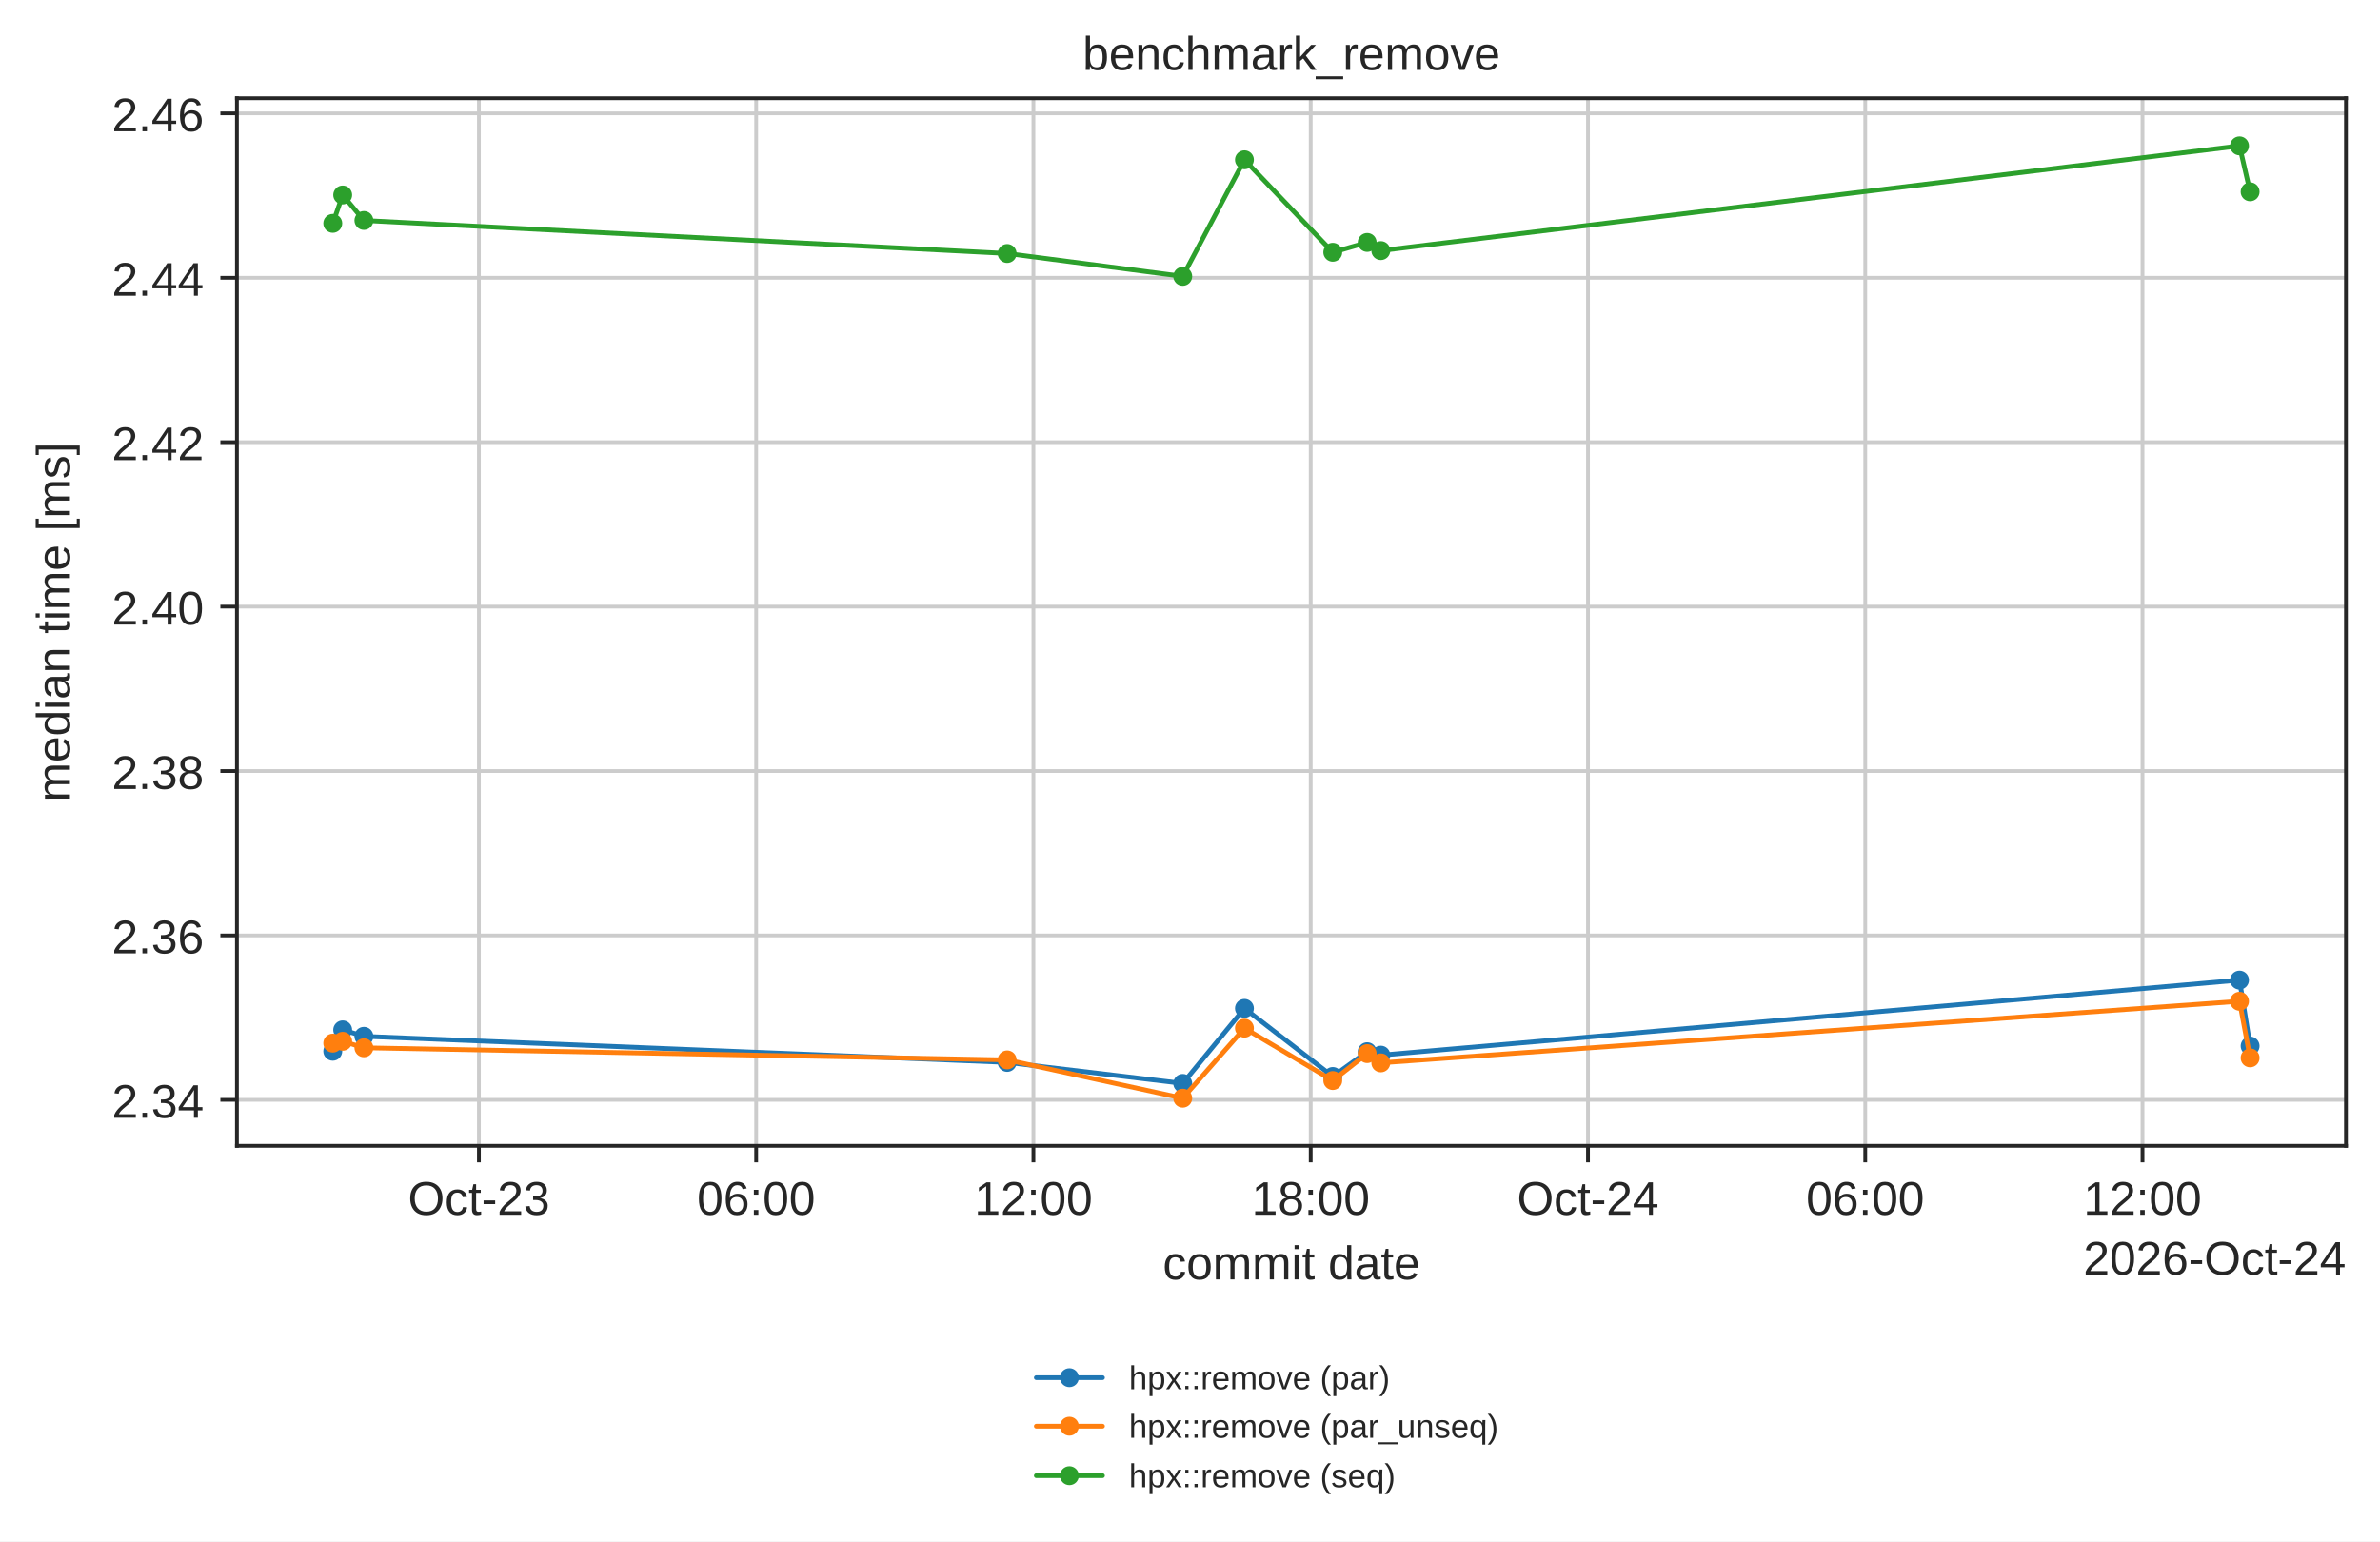
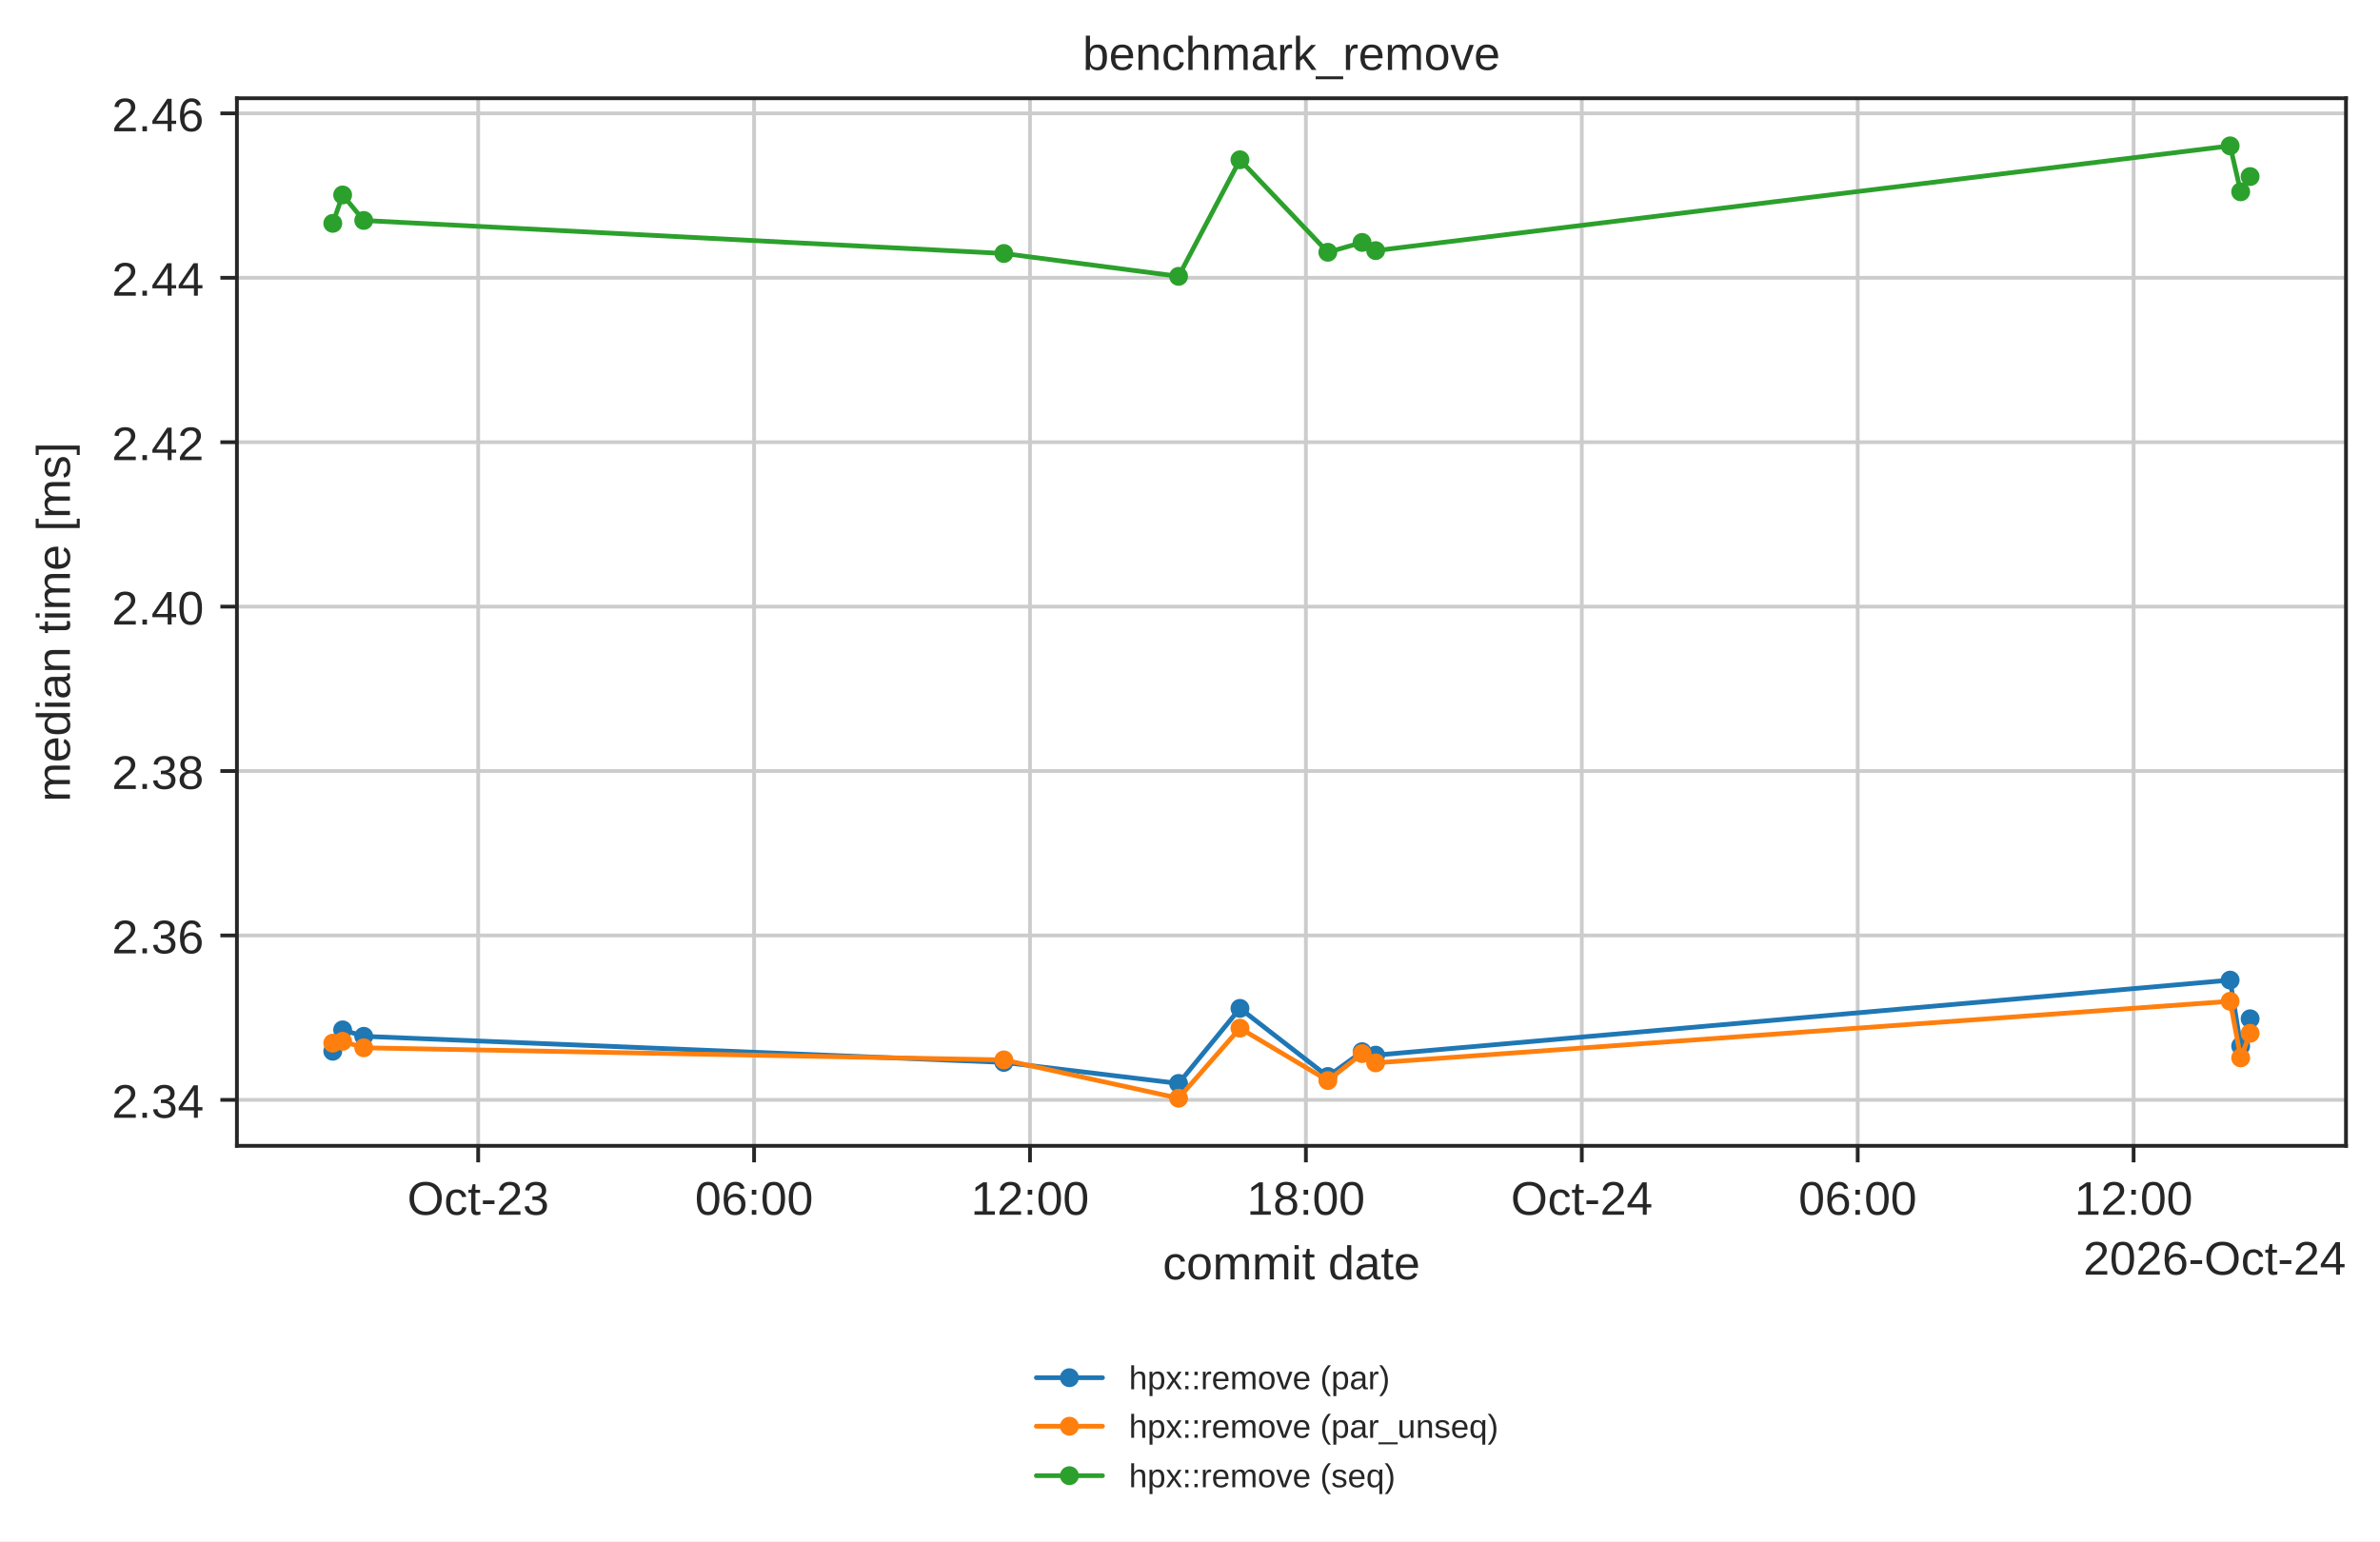
<svg xmlns="http://www.w3.org/2000/svg" xmlns:xlink="http://www.w3.org/1999/xlink" width="503.744pt" height="326.294pt" viewBox="0 0 503.744 326.294" version="1.1">
  <defs>
    <style type="text/css">*{stroke-linejoin: round; stroke-linecap: butt}</style>
  </defs>
  <g id="figure_1">
    <g id="patch_1">
      <path d="M 0 326.294  L 503.744 326.294  L 503.744 0  L 0 0  z " style="fill: #ffffff" />
    </g>
    <g id="axes_1">
      <g id="patch_2">
        <path d="M 50.144 242.558  L 496.544 242.558  L 496.544 20.798  L 50.144 20.798  z " style="fill: #ffffff" />
      </g>
      <g id="matplotlib.axis_1">
        <g id="xtick_1">
          <g id="line2d_1">
-             <path d="M 101.362 242.558  L 101.362 20.798  " clip-path="url(#peafd98b349)" style="fill: none; stroke: #cccccc; stroke-width: 0.8; stroke-linecap: round" />
+             <path d="M 101.21 242.558  L 101.21 20.798  " clip-path="url(#peafd98b349)" style="fill: none; stroke: #cccccc; stroke-width: 0.8; stroke-linecap: round" />
          </g>
          <g id="line2d_2">
            <defs>
              <path id="mdfc5214045" d="M 0 0  L 0 3.5  " style="stroke: #262626; stroke-width: 0.8" />
            </defs>
            <g>
-               <use xlink:href="#mdfc5214045" x="101.362" y="242.558" style="fill: #262626; stroke: #262626; stroke-width: 0.8" />
+               <use xlink:href="#mdfc5214045" x="101.21" y="242.558" style="fill: #262626; stroke: #262626; stroke-width: 0.8" />
            </g>
          </g>
          <g id="text_1">
-             <text style="fill: #262626; font: 10px 'Arial', 'DejaVu Sans', 'Liberation Sans', 'Bitstream Vera Sans', sans-serif; text-anchor: middle" x="101.362" y="257.157" transform="rotate(-0 101.3618 257.1569)">Oct-23</text>
+             <text style="fill: #262626; font: 10px 'Arial', 'DejaVu Sans', 'Liberation Sans', 'Bitstream Vera Sans', sans-serif; text-anchor: middle" x="101.21" y="257.157" transform="rotate(-0 101.2095 257.1569)">Oct-23</text>
          </g>
        </g>
        <g id="xtick_2">
          <g id="line2d_3">
-             <path d="M 160.048 242.558  L 160.048 20.798  " clip-path="url(#peafd98b349)" style="fill: none; stroke: #cccccc; stroke-width: 0.8; stroke-linecap: round" />
+             <path d="M 159.607 242.558  L 159.607 20.798  " clip-path="url(#peafd98b349)" style="fill: none; stroke: #cccccc; stroke-width: 0.8; stroke-linecap: round" />
          </g>
          <g id="line2d_4">
            <g>
-               <use xlink:href="#mdfc5214045" x="160.048" y="242.558" style="fill: #262626; stroke: #262626; stroke-width: 0.8" />
+               <use xlink:href="#mdfc5214045" x="159.607" y="242.558" style="fill: #262626; stroke: #262626; stroke-width: 0.8" />
            </g>
          </g>
          <g id="text_2">
-             <text style="fill: #262626; font: 10px 'Arial', 'DejaVu Sans', 'Liberation Sans', 'Bitstream Vera Sans', sans-serif; text-anchor: middle" x="160.048" y="257.157" transform="rotate(-0 160.048 257.1569)">06:00</text>
+             <text style="fill: #262626; font: 10px 'Arial', 'DejaVu Sans', 'Liberation Sans', 'Bitstream Vera Sans', sans-serif; text-anchor: middle" x="159.607" y="257.157" transform="rotate(-0 159.6068 257.1569)">06:00</text>
          </g>
        </g>
        <g id="xtick_3">
          <g id="line2d_5">
-             <path d="M 218.734 242.558  L 218.734 20.798  " clip-path="url(#peafd98b349)" style="fill: none; stroke: #cccccc; stroke-width: 0.8; stroke-linecap: round" />
+             <path d="M 218.004 242.558  L 218.004 20.798  " clip-path="url(#peafd98b349)" style="fill: none; stroke: #cccccc; stroke-width: 0.8; stroke-linecap: round" />
          </g>
          <g id="line2d_6">
            <g>
-               <use xlink:href="#mdfc5214045" x="218.734" y="242.558" style="fill: #262626; stroke: #262626; stroke-width: 0.8" />
+               <use xlink:href="#mdfc5214045" x="218.004" y="242.558" style="fill: #262626; stroke: #262626; stroke-width: 0.8" />
            </g>
          </g>
          <g id="text_3">
-             <text style="fill: #262626; font: 10px 'Arial', 'DejaVu Sans', 'Liberation Sans', 'Bitstream Vera Sans', sans-serif; text-anchor: middle" x="218.734" y="257.157" transform="rotate(-0 218.7343 257.1569)">12:00</text>
+             <text style="fill: #262626; font: 10px 'Arial', 'DejaVu Sans', 'Liberation Sans', 'Bitstream Vera Sans', sans-serif; text-anchor: middle" x="218.004" y="257.157" transform="rotate(-0 218.0042 257.1569)">12:00</text>
          </g>
        </g>
        <g id="xtick_4">
          <g id="line2d_7">
-             <path d="M 277.421 242.558  L 277.421 20.798  " clip-path="url(#peafd98b349)" style="fill: none; stroke: #cccccc; stroke-width: 0.8; stroke-linecap: round" />
+             <path d="M 276.401 242.558  L 276.401 20.798  " clip-path="url(#peafd98b349)" style="fill: none; stroke: #cccccc; stroke-width: 0.8; stroke-linecap: round" />
          </g>
          <g id="line2d_8">
            <g>
-               <use xlink:href="#mdfc5214045" x="277.421" y="242.558" style="fill: #262626; stroke: #262626; stroke-width: 0.8" />
+               <use xlink:href="#mdfc5214045" x="276.401" y="242.558" style="fill: #262626; stroke: #262626; stroke-width: 0.8" />
            </g>
          </g>
          <g id="text_4">
-             <text style="fill: #262626; font: 10px 'Arial', 'DejaVu Sans', 'Liberation Sans', 'Bitstream Vera Sans', sans-serif; text-anchor: middle" x="277.421" y="257.157" transform="rotate(-0 277.4205 257.1569)">18:00</text>
+             <text style="fill: #262626; font: 10px 'Arial', 'DejaVu Sans', 'Liberation Sans', 'Bitstream Vera Sans', sans-serif; text-anchor: middle" x="276.401" y="257.157" transform="rotate(-0 276.4015 257.1569)">18:00</text>
          </g>
        </g>
        <g id="xtick_5">
          <g id="line2d_9">
-             <path d="M 336.107 242.558  L 336.107 20.798  " clip-path="url(#peafd98b349)" style="fill: none; stroke: #cccccc; stroke-width: 0.8; stroke-linecap: round" />
+             <path d="M 334.799 242.558  L 334.799 20.798  " clip-path="url(#peafd98b349)" style="fill: none; stroke: #cccccc; stroke-width: 0.8; stroke-linecap: round" />
          </g>
          <g id="line2d_10">
            <g>
-               <use xlink:href="#mdfc5214045" x="336.107" y="242.558" style="fill: #262626; stroke: #262626; stroke-width: 0.8" />
+               <use xlink:href="#mdfc5214045" x="334.799" y="242.558" style="fill: #262626; stroke: #262626; stroke-width: 0.8" />
            </g>
          </g>
          <g id="text_5">
-             <text style="fill: #262626; font: 10px 'Arial', 'DejaVu Sans', 'Liberation Sans', 'Bitstream Vera Sans', sans-serif; text-anchor: middle" x="336.107" y="257.157" transform="rotate(-0 336.1068 257.1569)">Oct-24</text>
+             <text style="fill: #262626; font: 10px 'Arial', 'DejaVu Sans', 'Liberation Sans', 'Bitstream Vera Sans', sans-serif; text-anchor: middle" x="334.799" y="257.157" transform="rotate(-0 334.7988 257.1569)">Oct-24</text>
          </g>
        </g>
        <g id="xtick_6">
          <g id="line2d_11">
-             <path d="M 394.793 242.558  L 394.793 20.798  " clip-path="url(#peafd98b349)" style="fill: none; stroke: #cccccc; stroke-width: 0.8; stroke-linecap: round" />
+             <path d="M 393.196 242.558  L 393.196 20.798  " clip-path="url(#peafd98b349)" style="fill: none; stroke: #cccccc; stroke-width: 0.8; stroke-linecap: round" />
          </g>
          <g id="line2d_12">
            <g>
-               <use xlink:href="#mdfc5214045" x="394.793" y="242.558" style="fill: #262626; stroke: #262626; stroke-width: 0.8" />
+               <use xlink:href="#mdfc5214045" x="393.196" y="242.558" style="fill: #262626; stroke: #262626; stroke-width: 0.8" />
            </g>
          </g>
          <g id="text_6">
-             <text style="fill: #262626; font: 10px 'Arial', 'DejaVu Sans', 'Liberation Sans', 'Bitstream Vera Sans', sans-serif; text-anchor: middle" x="394.793" y="257.157" transform="rotate(-0 394.7931 257.1569)">06:00</text>
+             <text style="fill: #262626; font: 10px 'Arial', 'DejaVu Sans', 'Liberation Sans', 'Bitstream Vera Sans', sans-serif; text-anchor: middle" x="393.196" y="257.157" transform="rotate(-0 393.1962 257.1569)">06:00</text>
          </g>
        </g>
        <g id="xtick_7">
          <g id="line2d_13">
-             <path d="M 453.479 242.558  L 453.479 20.798  " clip-path="url(#peafd98b349)" style="fill: none; stroke: #cccccc; stroke-width: 0.8; stroke-linecap: round" />
+             <path d="M 451.593 242.558  L 451.593 20.798  " clip-path="url(#peafd98b349)" style="fill: none; stroke: #cccccc; stroke-width: 0.8; stroke-linecap: round" />
          </g>
          <g id="line2d_14">
            <g>
-               <use xlink:href="#mdfc5214045" x="453.479" y="242.558" style="fill: #262626; stroke: #262626; stroke-width: 0.8" />
+               <use xlink:href="#mdfc5214045" x="451.593" y="242.558" style="fill: #262626; stroke: #262626; stroke-width: 0.8" />
            </g>
          </g>
          <g id="text_7">
-             <text style="fill: #262626; font: 10px 'Arial', 'DejaVu Sans', 'Liberation Sans', 'Bitstream Vera Sans', sans-serif; text-anchor: middle" x="453.479" y="257.157" transform="rotate(-0 453.4793 257.1569)">12:00</text>
+             <text style="fill: #262626; font: 10px 'Arial', 'DejaVu Sans', 'Liberation Sans', 'Bitstream Vera Sans', sans-serif; text-anchor: middle" x="451.593" y="257.157" transform="rotate(-0 451.5935 257.1569)">12:00</text>
          </g>
        </g>
        <g id="text_8">
          <text style="fill: #262626; font: 10px 'Arial', 'DejaVu Sans', 'Liberation Sans', 'Bitstream Vera Sans', sans-serif; text-anchor: middle" x="273.344" y="270.835" transform="rotate(-0 273.3438 270.835)">commit date</text>
        </g>
        <g id="text_9">
          <text style="fill: #262626; font: 10px 'Arial', 'DejaVu Sans', 'Liberation Sans', 'Bitstream Vera Sans', sans-serif; text-anchor: end" x="496.544" y="269.835" transform="rotate(-0 496.5437 269.835)">2026-Oct-24</text>
        </g>
      </g>
      <g id="matplotlib.axis_2">
        <g id="ytick_1">
          <g id="line2d_15">
            <path d="M 50.144 232.828  L 496.544 232.828  " clip-path="url(#peafd98b349)" style="fill: none; stroke: #cccccc; stroke-width: 0.8; stroke-linecap: round" />
          </g>
          <g id="line2d_16">
            <defs>
              <path id="m414165cd4d" d="M 0 0  L -3.5 0  " style="stroke: #262626; stroke-width: 0.8" />
            </defs>
            <g>
              <use xlink:href="#m414165cd4d" x="50.144" y="232.828" style="fill: #262626; stroke: #262626; stroke-width: 0.8" />
            </g>
          </g>
          <g id="text_10">
            <text style="fill: #262626; font: 10px 'Arial', 'DejaVu Sans', 'Liberation Sans', 'Bitstream Vera Sans', sans-serif; text-anchor: end" x="43.144" y="236.627" transform="rotate(-0 43.14375 236.6274)">2.34</text>
          </g>
        </g>
        <g id="ytick_2">
          <g id="line2d_17">
            <path d="M 50.144 198.024  L 496.544 198.024  " clip-path="url(#peafd98b349)" style="fill: none; stroke: #cccccc; stroke-width: 0.8; stroke-linecap: round" />
          </g>
          <g id="line2d_18">
            <g>
              <use xlink:href="#m414165cd4d" x="50.144" y="198.024" style="fill: #262626; stroke: #262626; stroke-width: 0.8" />
            </g>
          </g>
          <g id="text_11">
            <text style="fill: #262626; font: 10px 'Arial', 'DejaVu Sans', 'Liberation Sans', 'Bitstream Vera Sans', sans-serif; text-anchor: end" x="43.144" y="201.823" transform="rotate(-0 43.14375 201.8229)">2.36</text>
          </g>
        </g>
        <g id="ytick_3">
          <g id="line2d_19">
            <path d="M 50.144 163.219  L 496.544 163.219  " clip-path="url(#peafd98b349)" style="fill: none; stroke: #cccccc; stroke-width: 0.8; stroke-linecap: round" />
          </g>
          <g id="line2d_20">
            <g>
              <use xlink:href="#m414165cd4d" x="50.144" y="163.219" style="fill: #262626; stroke: #262626; stroke-width: 0.8" />
            </g>
          </g>
          <g id="text_12">
            <text style="fill: #262626; font: 10px 'Arial', 'DejaVu Sans', 'Liberation Sans', 'Bitstream Vera Sans', sans-serif; text-anchor: end" x="43.144" y="167.018" transform="rotate(-0 43.14375 167.0184)">2.38</text>
          </g>
        </g>
        <g id="ytick_4">
          <g id="line2d_21">
            <path d="M 50.144 128.415  L 496.544 128.415  " clip-path="url(#peafd98b349)" style="fill: none; stroke: #cccccc; stroke-width: 0.8; stroke-linecap: round" />
          </g>
          <g id="line2d_22">
            <g>
              <use xlink:href="#m414165cd4d" x="50.144" y="128.415" style="fill: #262626; stroke: #262626; stroke-width: 0.8" />
            </g>
          </g>
          <g id="text_13">
            <text style="fill: #262626; font: 10px 'Arial', 'DejaVu Sans', 'Liberation Sans', 'Bitstream Vera Sans', sans-serif; text-anchor: end" x="43.144" y="132.214" transform="rotate(-0 43.14375 132.2139)">2.40</text>
          </g>
        </g>
        <g id="ytick_5">
          <g id="line2d_23">
            <path d="M 50.144 93.61  L 496.544 93.61  " clip-path="url(#peafd98b349)" style="fill: none; stroke: #cccccc; stroke-width: 0.8; stroke-linecap: round" />
          </g>
          <g id="line2d_24">
            <g>
              <use xlink:href="#m414165cd4d" x="50.144" y="93.61" style="fill: #262626; stroke: #262626; stroke-width: 0.8" />
            </g>
          </g>
          <g id="text_14">
            <text style="fill: #262626; font: 10px 'Arial', 'DejaVu Sans', 'Liberation Sans', 'Bitstream Vera Sans', sans-serif; text-anchor: end" x="43.144" y="97.409" transform="rotate(-0 43.14375 97.40933)">2.42</text>
          </g>
        </g>
        <g id="ytick_6">
          <g id="line2d_25">
            <path d="M 50.144 58.806  L 496.544 58.806  " clip-path="url(#peafd98b349)" style="fill: none; stroke: #cccccc; stroke-width: 0.8; stroke-linecap: round" />
          </g>
          <g id="line2d_26">
            <g>
              <use xlink:href="#m414165cd4d" x="50.144" y="58.806" style="fill: #262626; stroke: #262626; stroke-width: 0.8" />
            </g>
          </g>
          <g id="text_15">
            <text style="fill: #262626; font: 10px 'Arial', 'DejaVu Sans', 'Liberation Sans', 'Bitstream Vera Sans', sans-serif; text-anchor: end" x="43.144" y="62.605" transform="rotate(-0 43.14375 62.60481)">2.44</text>
          </g>
        </g>
        <g id="ytick_7">
          <g id="line2d_27">
            <path d="M 50.144 24.001  L 496.544 24.001  " clip-path="url(#peafd98b349)" style="fill: none; stroke: #cccccc; stroke-width: 0.8; stroke-linecap: round" />
          </g>
          <g id="line2d_28">
            <g>
              <use xlink:href="#m414165cd4d" x="50.144" y="24.001" style="fill: #262626; stroke: #262626; stroke-width: 0.8" />
            </g>
          </g>
          <g id="text_16">
            <text style="fill: #262626; font: 10px 'Arial', 'DejaVu Sans', 'Liberation Sans', 'Bitstream Vera Sans', sans-serif; text-anchor: end" x="43.144" y="27.8" transform="rotate(-0 43.14375 27.80028)">2.46</text>
          </g>
        </g>
        <g id="text_17">
          <text style="fill: #262626; font: 10px 'Arial', 'DejaVu Sans', 'Liberation Sans', 'Bitstream Vera Sans', sans-serif; text-anchor: middle" x="14.798" y="131.678" transform="rotate(-90 14.79844 131.6784)">median time [ms]</text>
        </g>
      </g>
      <g id="line2d_29">
-         <path d="M 70.435 222.54  L 72.532 218.015  L 77.021 219.377  L 213.175 224.903  L 250.338 229.35  L 263.396 213.463  L 282.091 227.88  L 289.375 222.634  L 292.261 223.364  L 474.011 207.48  L 476.253 221.429  " clip-path="url(#peafd98b349)" style="fill: none; stroke: #1f77b4; stroke-linecap: round" />
+         <path d="M 70.435 222.54  L 72.522 218.015  L 76.988 219.377  L 212.473 224.903  L 249.452 229.35  L 262.446 213.463  L 281.049 227.88  L 288.297 222.634  L 291.168 223.364  L 472.024 207.48  L 474.255 221.429  L 476.253 215.661  " clip-path="url(#peafd98b349)" style="fill: none; stroke: #1f77b4; stroke-linecap: round" />
        <defs>
          <path id="m20e5526daa" d="M 0 1.5  C 0.398 1.5 0.779 1.342 1.061 1.061  C 1.342 0.779 1.5 0.398 1.5 0  C 1.5 -0.398 1.342 -0.779 1.061 -1.061  C 0.779 -1.342 0.398 -1.5 0 -1.5  C -0.398 -1.5 -0.779 -1.342 -1.061 -1.061  C -1.342 -0.779 -1.5 -0.398 -1.5 0  C -1.5 0.398 -1.342 0.779 -1.061 1.061  C -0.779 1.342 -0.398 1.5 0 1.5  z " style="stroke: #1f77b4" />
        </defs>
        <g clip-path="url(#peafd98b349)">
          <use xlink:href="#m20e5526daa" x="70.435" y="222.54" style="fill: #1f77b4; stroke: #1f77b4" />
-           <use xlink:href="#m20e5526daa" x="72.532" y="218.015" style="fill: #1f77b4; stroke: #1f77b4" />
-           <use xlink:href="#m20e5526daa" x="77.021" y="219.377" style="fill: #1f77b4; stroke: #1f77b4" />
-           <use xlink:href="#m20e5526daa" x="213.175" y="224.903" style="fill: #1f77b4; stroke: #1f77b4" />
-           <use xlink:href="#m20e5526daa" x="250.338" y="229.35" style="fill: #1f77b4; stroke: #1f77b4" />
-           <use xlink:href="#m20e5526daa" x="263.396" y="213.463" style="fill: #1f77b4; stroke: #1f77b4" />
-           <use xlink:href="#m20e5526daa" x="282.091" y="227.88" style="fill: #1f77b4; stroke: #1f77b4" />
-           <use xlink:href="#m20e5526daa" x="289.375" y="222.634" style="fill: #1f77b4; stroke: #1f77b4" />
-           <use xlink:href="#m20e5526daa" x="292.261" y="223.364" style="fill: #1f77b4; stroke: #1f77b4" />
-           <use xlink:href="#m20e5526daa" x="474.011" y="207.48" style="fill: #1f77b4; stroke: #1f77b4" />
-           <use xlink:href="#m20e5526daa" x="476.253" y="221.429" style="fill: #1f77b4; stroke: #1f77b4" />
+           <use xlink:href="#m20e5526daa" x="72.522" y="218.015" style="fill: #1f77b4; stroke: #1f77b4" />
+           <use xlink:href="#m20e5526daa" x="76.988" y="219.377" style="fill: #1f77b4; stroke: #1f77b4" />
+           <use xlink:href="#m20e5526daa" x="212.473" y="224.903" style="fill: #1f77b4; stroke: #1f77b4" />
+           <use xlink:href="#m20e5526daa" x="249.452" y="229.35" style="fill: #1f77b4; stroke: #1f77b4" />
+           <use xlink:href="#m20e5526daa" x="262.446" y="213.463" style="fill: #1f77b4; stroke: #1f77b4" />
+           <use xlink:href="#m20e5526daa" x="281.049" y="227.88" style="fill: #1f77b4; stroke: #1f77b4" />
+           <use xlink:href="#m20e5526daa" x="288.297" y="222.634" style="fill: #1f77b4; stroke: #1f77b4" />
+           <use xlink:href="#m20e5526daa" x="291.168" y="223.364" style="fill: #1f77b4; stroke: #1f77b4" />
+           <use xlink:href="#m20e5526daa" x="472.024" y="207.48" style="fill: #1f77b4; stroke: #1f77b4" />
+           <use xlink:href="#m20e5526daa" x="474.255" y="221.429" style="fill: #1f77b4; stroke: #1f77b4" />
+           <use xlink:href="#m20e5526daa" x="476.253" y="215.661" style="fill: #1f77b4; stroke: #1f77b4" />
        </g>
      </g>
      <g id="line2d_30">
-         <path d="M 70.435 220.821  L 72.532 220.434  L 77.021 221.806  L 213.175 224.37  L 250.338 232.478  L 263.396 217.652  L 282.091 228.741  L 289.375 223.037  L 292.261 224.998  L 474.011 211.964  L 476.253 223.941  " clip-path="url(#peafd98b349)" style="fill: none; stroke: #ff7f0e; stroke-linecap: round" />
+         <path d="M 70.435 220.821  L 72.522 220.434  L 76.988 221.806  L 212.473 224.37  L 249.452 232.478  L 262.446 217.652  L 281.049 228.741  L 288.297 223.037  L 291.168 224.998  L 472.024 211.964  L 474.255 223.941  L 476.253 218.741  " clip-path="url(#peafd98b349)" style="fill: none; stroke: #ff7f0e; stroke-linecap: round" />
        <defs>
          <path id="m8123a8acb4" d="M 0 1.5  C 0.398 1.5 0.779 1.342 1.061 1.061  C 1.342 0.779 1.5 0.398 1.5 0  C 1.5 -0.398 1.342 -0.779 1.061 -1.061  C 0.779 -1.342 0.398 -1.5 0 -1.5  C -0.398 -1.5 -0.779 -1.342 -1.061 -1.061  C -1.342 -0.779 -1.5 -0.398 -1.5 0  C -1.5 0.398 -1.342 0.779 -1.061 1.061  C -0.779 1.342 -0.398 1.5 0 1.5  z " style="stroke: #ff7f0e" />
        </defs>
        <g clip-path="url(#peafd98b349)">
          <use xlink:href="#m8123a8acb4" x="70.435" y="220.821" style="fill: #ff7f0e; stroke: #ff7f0e" />
-           <use xlink:href="#m8123a8acb4" x="72.532" y="220.434" style="fill: #ff7f0e; stroke: #ff7f0e" />
-           <use xlink:href="#m8123a8acb4" x="77.021" y="221.806" style="fill: #ff7f0e; stroke: #ff7f0e" />
-           <use xlink:href="#m8123a8acb4" x="213.175" y="224.37" style="fill: #ff7f0e; stroke: #ff7f0e" />
-           <use xlink:href="#m8123a8acb4" x="250.338" y="232.478" style="fill: #ff7f0e; stroke: #ff7f0e" />
-           <use xlink:href="#m8123a8acb4" x="263.396" y="217.652" style="fill: #ff7f0e; stroke: #ff7f0e" />
-           <use xlink:href="#m8123a8acb4" x="282.091" y="228.741" style="fill: #ff7f0e; stroke: #ff7f0e" />
-           <use xlink:href="#m8123a8acb4" x="289.375" y="223.037" style="fill: #ff7f0e; stroke: #ff7f0e" />
-           <use xlink:href="#m8123a8acb4" x="292.261" y="224.998" style="fill: #ff7f0e; stroke: #ff7f0e" />
-           <use xlink:href="#m8123a8acb4" x="474.011" y="211.964" style="fill: #ff7f0e; stroke: #ff7f0e" />
-           <use xlink:href="#m8123a8acb4" x="476.253" y="223.941" style="fill: #ff7f0e; stroke: #ff7f0e" />
+           <use xlink:href="#m8123a8acb4" x="72.522" y="220.434" style="fill: #ff7f0e; stroke: #ff7f0e" />
+           <use xlink:href="#m8123a8acb4" x="76.988" y="221.806" style="fill: #ff7f0e; stroke: #ff7f0e" />
+           <use xlink:href="#m8123a8acb4" x="212.473" y="224.37" style="fill: #ff7f0e; stroke: #ff7f0e" />
+           <use xlink:href="#m8123a8acb4" x="249.452" y="232.478" style="fill: #ff7f0e; stroke: #ff7f0e" />
+           <use xlink:href="#m8123a8acb4" x="262.446" y="217.652" style="fill: #ff7f0e; stroke: #ff7f0e" />
+           <use xlink:href="#m8123a8acb4" x="281.049" y="228.741" style="fill: #ff7f0e; stroke: #ff7f0e" />
+           <use xlink:href="#m8123a8acb4" x="288.297" y="223.037" style="fill: #ff7f0e; stroke: #ff7f0e" />
+           <use xlink:href="#m8123a8acb4" x="291.168" y="224.998" style="fill: #ff7f0e; stroke: #ff7f0e" />
+           <use xlink:href="#m8123a8acb4" x="472.024" y="211.964" style="fill: #ff7f0e; stroke: #ff7f0e" />
+           <use xlink:href="#m8123a8acb4" x="474.255" y="223.941" style="fill: #ff7f0e; stroke: #ff7f0e" />
+           <use xlink:href="#m8123a8acb4" x="476.253" y="218.741" style="fill: #ff7f0e; stroke: #ff7f0e" />
        </g>
      </g>
      <g id="line2d_31">
-         <path d="M 70.435 47.28  L 72.532 41.272  L 77.021 46.669  L 213.175 53.662  L 250.338 58.498  L 263.396 33.827  L 282.091 53.405  L 289.375 51.319  L 292.261 53.052  L 474.011 30.878  L 476.253 40.6  " clip-path="url(#peafd98b349)" style="fill: none; stroke: #2ca02c; stroke-linecap: round" />
+         <path d="M 70.435 47.28  L 72.522 41.272  L 76.988 46.669  L 212.473 53.662  L 249.452 58.498  L 262.446 33.827  L 281.049 53.405  L 288.297 51.319  L 291.168 53.052  L 472.024 30.878  L 474.255 40.6  L 476.253 37.376  " clip-path="url(#peafd98b349)" style="fill: none; stroke: #2ca02c; stroke-linecap: round" />
        <defs>
          <path id="mc7b11249e2" d="M 0 1.5  C 0.398 1.5 0.779 1.342 1.061 1.061  C 1.342 0.779 1.5 0.398 1.5 0  C 1.5 -0.398 1.342 -0.779 1.061 -1.061  C 0.779 -1.342 0.398 -1.5 0 -1.5  C -0.398 -1.5 -0.779 -1.342 -1.061 -1.061  C -1.342 -0.779 -1.5 -0.398 -1.5 0  C -1.5 0.398 -1.342 0.779 -1.061 1.061  C -0.779 1.342 -0.398 1.5 0 1.5  z " style="stroke: #2ca02c" />
        </defs>
        <g clip-path="url(#peafd98b349)">
          <use xlink:href="#mc7b11249e2" x="70.435" y="47.28" style="fill: #2ca02c; stroke: #2ca02c" />
-           <use xlink:href="#mc7b11249e2" x="72.532" y="41.272" style="fill: #2ca02c; stroke: #2ca02c" />
-           <use xlink:href="#mc7b11249e2" x="77.021" y="46.669" style="fill: #2ca02c; stroke: #2ca02c" />
-           <use xlink:href="#mc7b11249e2" x="213.175" y="53.662" style="fill: #2ca02c; stroke: #2ca02c" />
-           <use xlink:href="#mc7b11249e2" x="250.338" y="58.498" style="fill: #2ca02c; stroke: #2ca02c" />
-           <use xlink:href="#mc7b11249e2" x="263.396" y="33.827" style="fill: #2ca02c; stroke: #2ca02c" />
-           <use xlink:href="#mc7b11249e2" x="282.091" y="53.405" style="fill: #2ca02c; stroke: #2ca02c" />
-           <use xlink:href="#mc7b11249e2" x="289.375" y="51.319" style="fill: #2ca02c; stroke: #2ca02c" />
-           <use xlink:href="#mc7b11249e2" x="292.261" y="53.052" style="fill: #2ca02c; stroke: #2ca02c" />
-           <use xlink:href="#mc7b11249e2" x="474.011" y="30.878" style="fill: #2ca02c; stroke: #2ca02c" />
-           <use xlink:href="#mc7b11249e2" x="476.253" y="40.6" style="fill: #2ca02c; stroke: #2ca02c" />
+           <use xlink:href="#mc7b11249e2" x="72.522" y="41.272" style="fill: #2ca02c; stroke: #2ca02c" />
+           <use xlink:href="#mc7b11249e2" x="76.988" y="46.669" style="fill: #2ca02c; stroke: #2ca02c" />
+           <use xlink:href="#mc7b11249e2" x="212.473" y="53.662" style="fill: #2ca02c; stroke: #2ca02c" />
+           <use xlink:href="#mc7b11249e2" x="249.452" y="58.498" style="fill: #2ca02c; stroke: #2ca02c" />
+           <use xlink:href="#mc7b11249e2" x="262.446" y="33.827" style="fill: #2ca02c; stroke: #2ca02c" />
+           <use xlink:href="#mc7b11249e2" x="281.049" y="53.405" style="fill: #2ca02c; stroke: #2ca02c" />
+           <use xlink:href="#mc7b11249e2" x="288.297" y="51.319" style="fill: #2ca02c; stroke: #2ca02c" />
+           <use xlink:href="#mc7b11249e2" x="291.168" y="53.052" style="fill: #2ca02c; stroke: #2ca02c" />
+           <use xlink:href="#mc7b11249e2" x="472.024" y="30.878" style="fill: #2ca02c; stroke: #2ca02c" />
+           <use xlink:href="#mc7b11249e2" x="474.255" y="40.6" style="fill: #2ca02c; stroke: #2ca02c" />
+           <use xlink:href="#mc7b11249e2" x="476.253" y="37.376" style="fill: #2ca02c; stroke: #2ca02c" />
        </g>
      </g>
      <g id="patch_3">
        <path d="M 50.144 242.558  L 50.144 20.798  " style="fill: none; stroke: #262626; stroke-width: 0.8; stroke-linejoin: miter; stroke-linecap: square" />
      </g>
      <g id="patch_4">
        <path d="M 496.544 242.558  L 496.544 20.798  " style="fill: none; stroke: #262626; stroke-width: 0.8; stroke-linejoin: miter; stroke-linecap: square" />
      </g>
      <g id="patch_5">
        <path d="M 50.144 242.558  L 496.544 242.558  " style="fill: none; stroke: #262626; stroke-width: 0.8; stroke-linejoin: miter; stroke-linecap: square" />
      </g>
      <g id="patch_6">
        <path d="M 50.144 20.798  L 496.544 20.798  " style="fill: none; stroke: #262626; stroke-width: 0.8; stroke-linejoin: miter; stroke-linecap: square" />
      </g>
      <g id="text_18">
        <text style="fill: #262626; font: 10px 'Arial', 'DejaVu Sans', 'Liberation Sans', 'Bitstream Vera Sans', sans-serif; text-anchor: middle" x="273.344" y="14.798" transform="rotate(-0 273.3438 14.79844)">benchmark_remove</text>
      </g>
      <g id="legend_1">
        <g id="line2d_32">
          <path d="M 219.35 291.644  L 226.35 291.644  L 233.35 291.644  " style="fill: none; stroke: #1f77b4; stroke-linecap: round" />
          <g>
            <use xlink:href="#m20e5526daa" x="226.35" y="291.644" style="fill: #1f77b4; stroke: #1f77b4" />
          </g>
        </g>
        <g id="text_19">
          <text style="fill: #262626; font: 7px 'Arial', 'DejaVu Sans', 'Liberation Sans', 'Bitstream Vera Sans', sans-serif; text-anchor: start" x="238.95" y="294.094" transform="rotate(-0 238.9502 294.0941)">hpx::remove (par)</text>
        </g>
        <g id="line2d_33">
          <path d="M 219.35 301.919  L 226.35 301.919  L 233.35 301.919  " style="fill: none; stroke: #ff7f0e; stroke-linecap: round" />
          <g>
            <use xlink:href="#m8123a8acb4" x="226.35" y="301.919" style="fill: #ff7f0e; stroke: #ff7f0e" />
          </g>
        </g>
        <g id="text_20">
          <text style="fill: #262626; font: 7px 'Arial', 'DejaVu Sans', 'Liberation Sans', 'Bitstream Vera Sans', sans-serif; text-anchor: start" x="238.95" y="304.369" transform="rotate(-0 238.9502 304.3688)">hpx::remove (par_unseq)</text>
        </g>
        <g id="line2d_34">
          <path d="M 219.35 312.388  L 226.35 312.388  L 233.35 312.388  " style="fill: none; stroke: #2ca02c; stroke-linecap: round" />
          <g>
            <use xlink:href="#mc7b11249e2" x="226.35" y="312.388" style="fill: #2ca02c; stroke: #2ca02c" />
          </g>
        </g>
        <g id="text_21">
          <text style="fill: #262626; font: 7px 'Arial', 'DejaVu Sans', 'Liberation Sans', 'Bitstream Vera Sans', sans-serif; text-anchor: start" x="238.95" y="314.838" transform="rotate(-0 238.9502 314.8382)">hpx::remove (seq)</text>
        </g>
      </g>
    </g>
  </g>
  <defs>
    <clipPath id="peafd98b349">
      <rect x="50.144" y="20.798" width="446.4" height="221.76" />
    </clipPath>
  </defs>
</svg>
